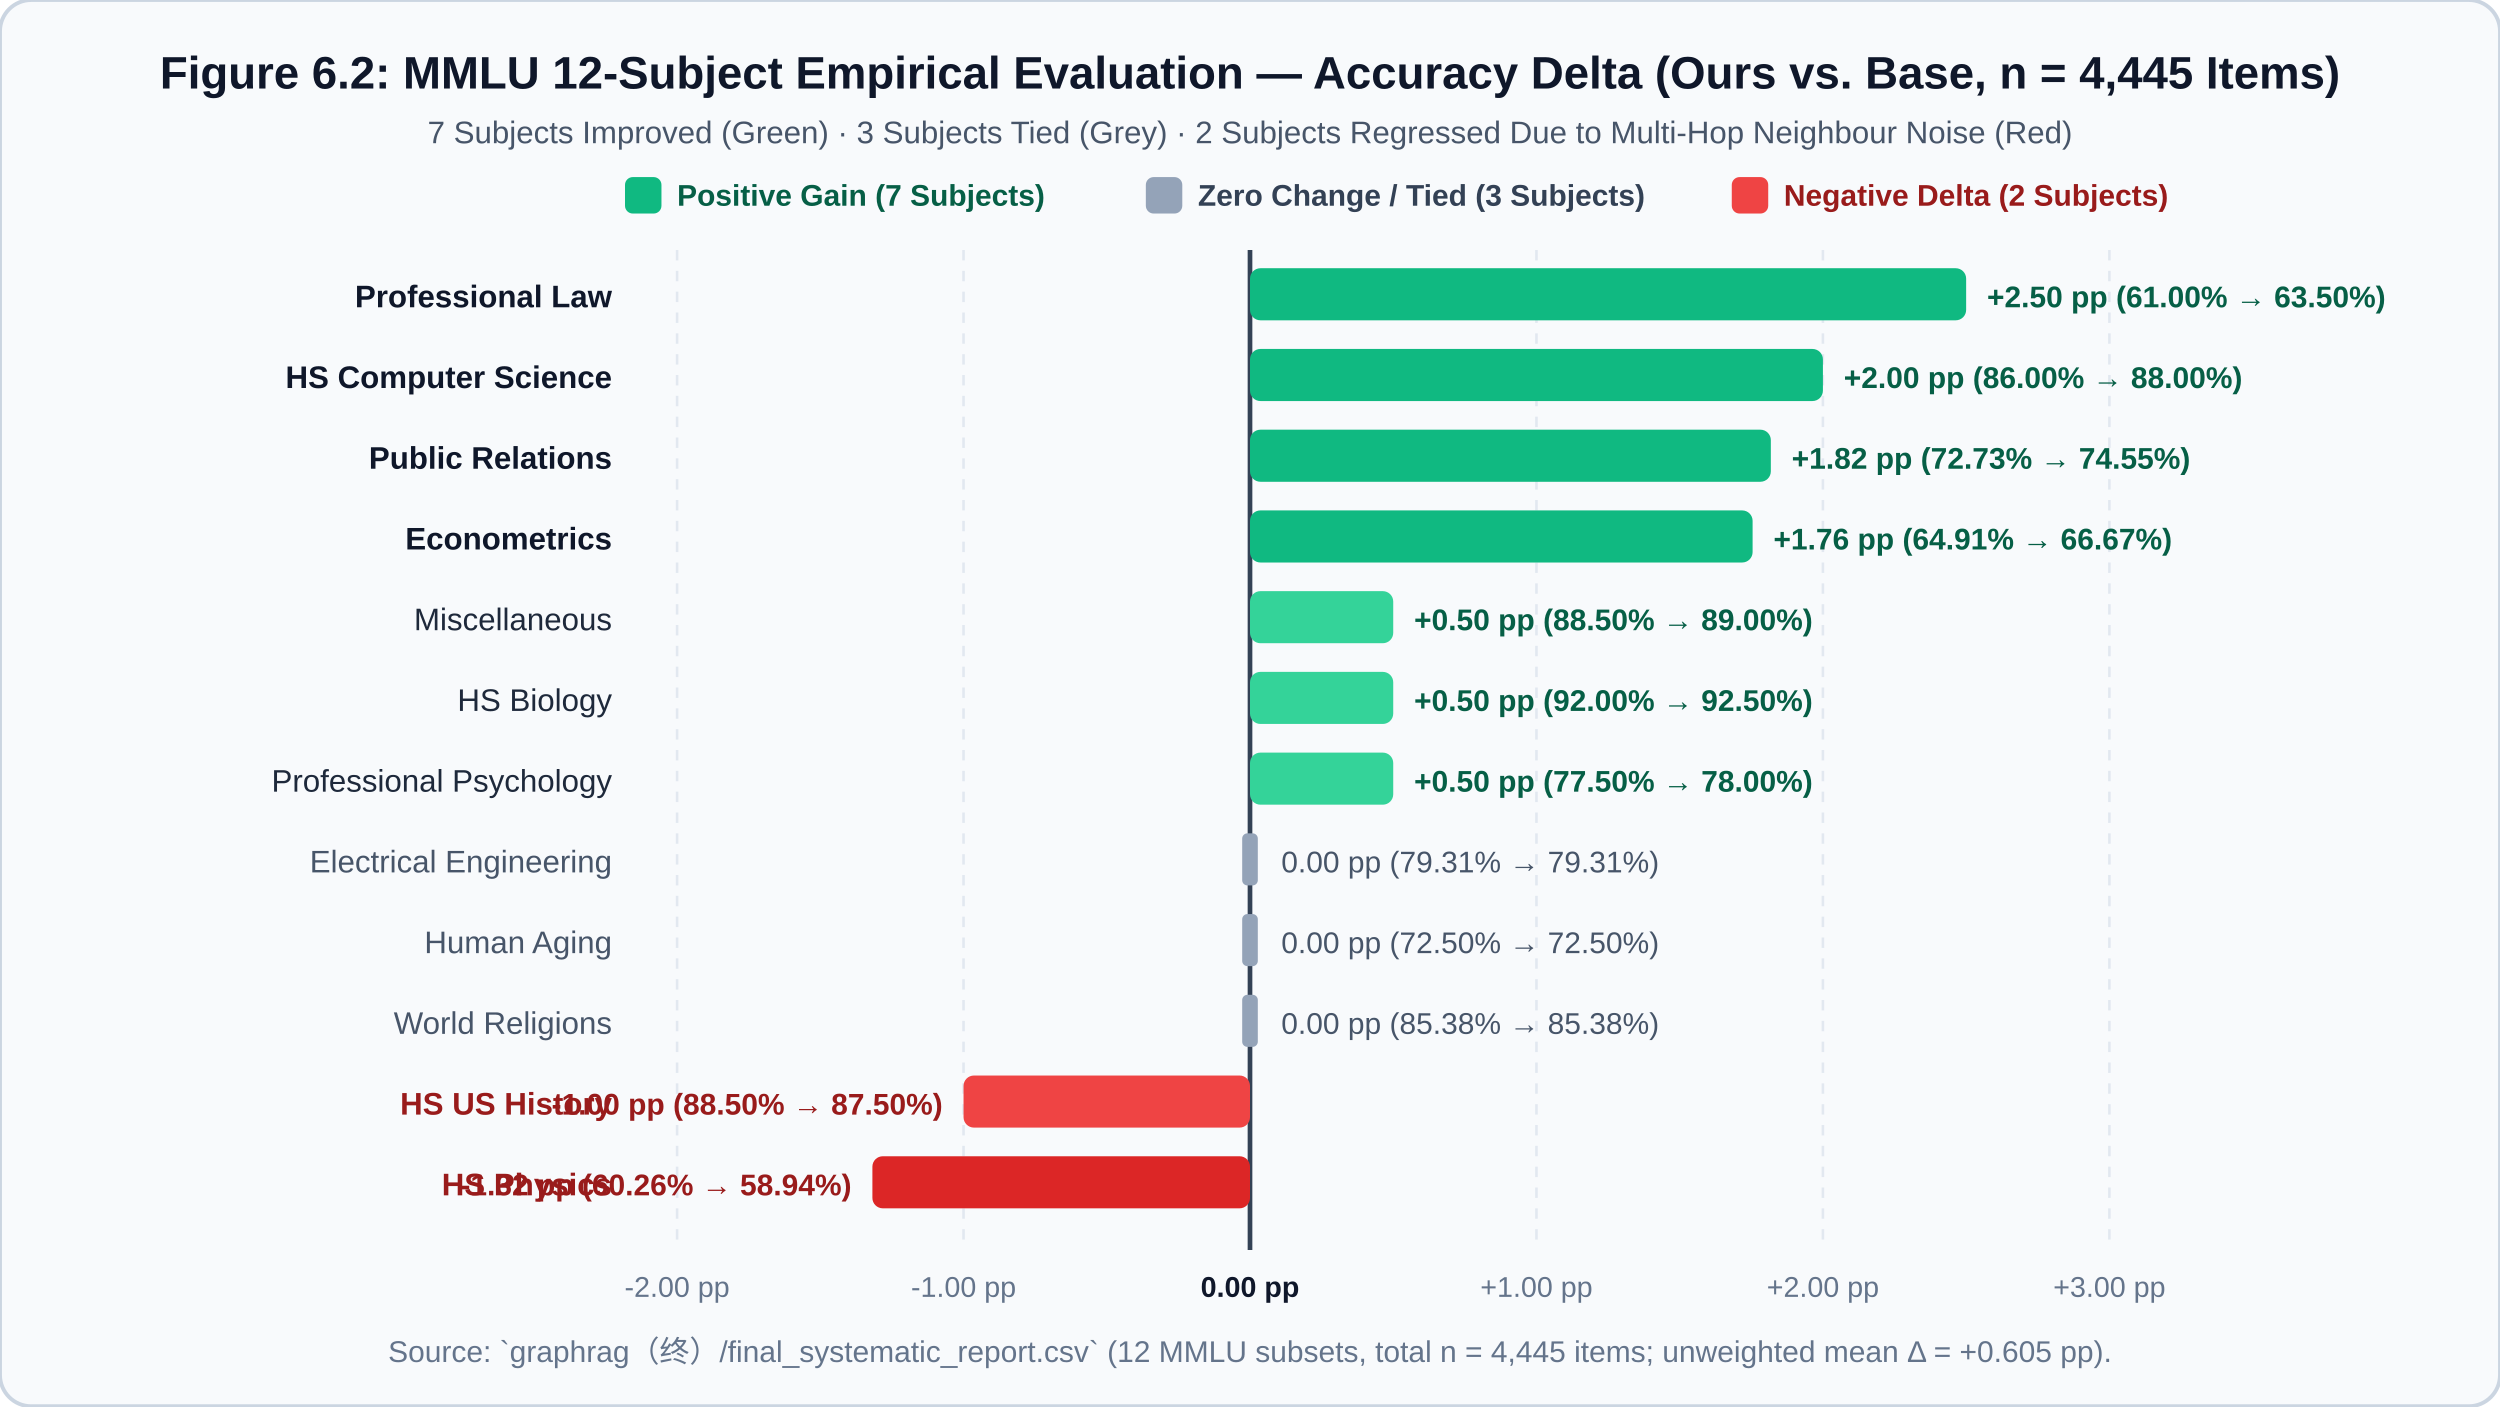
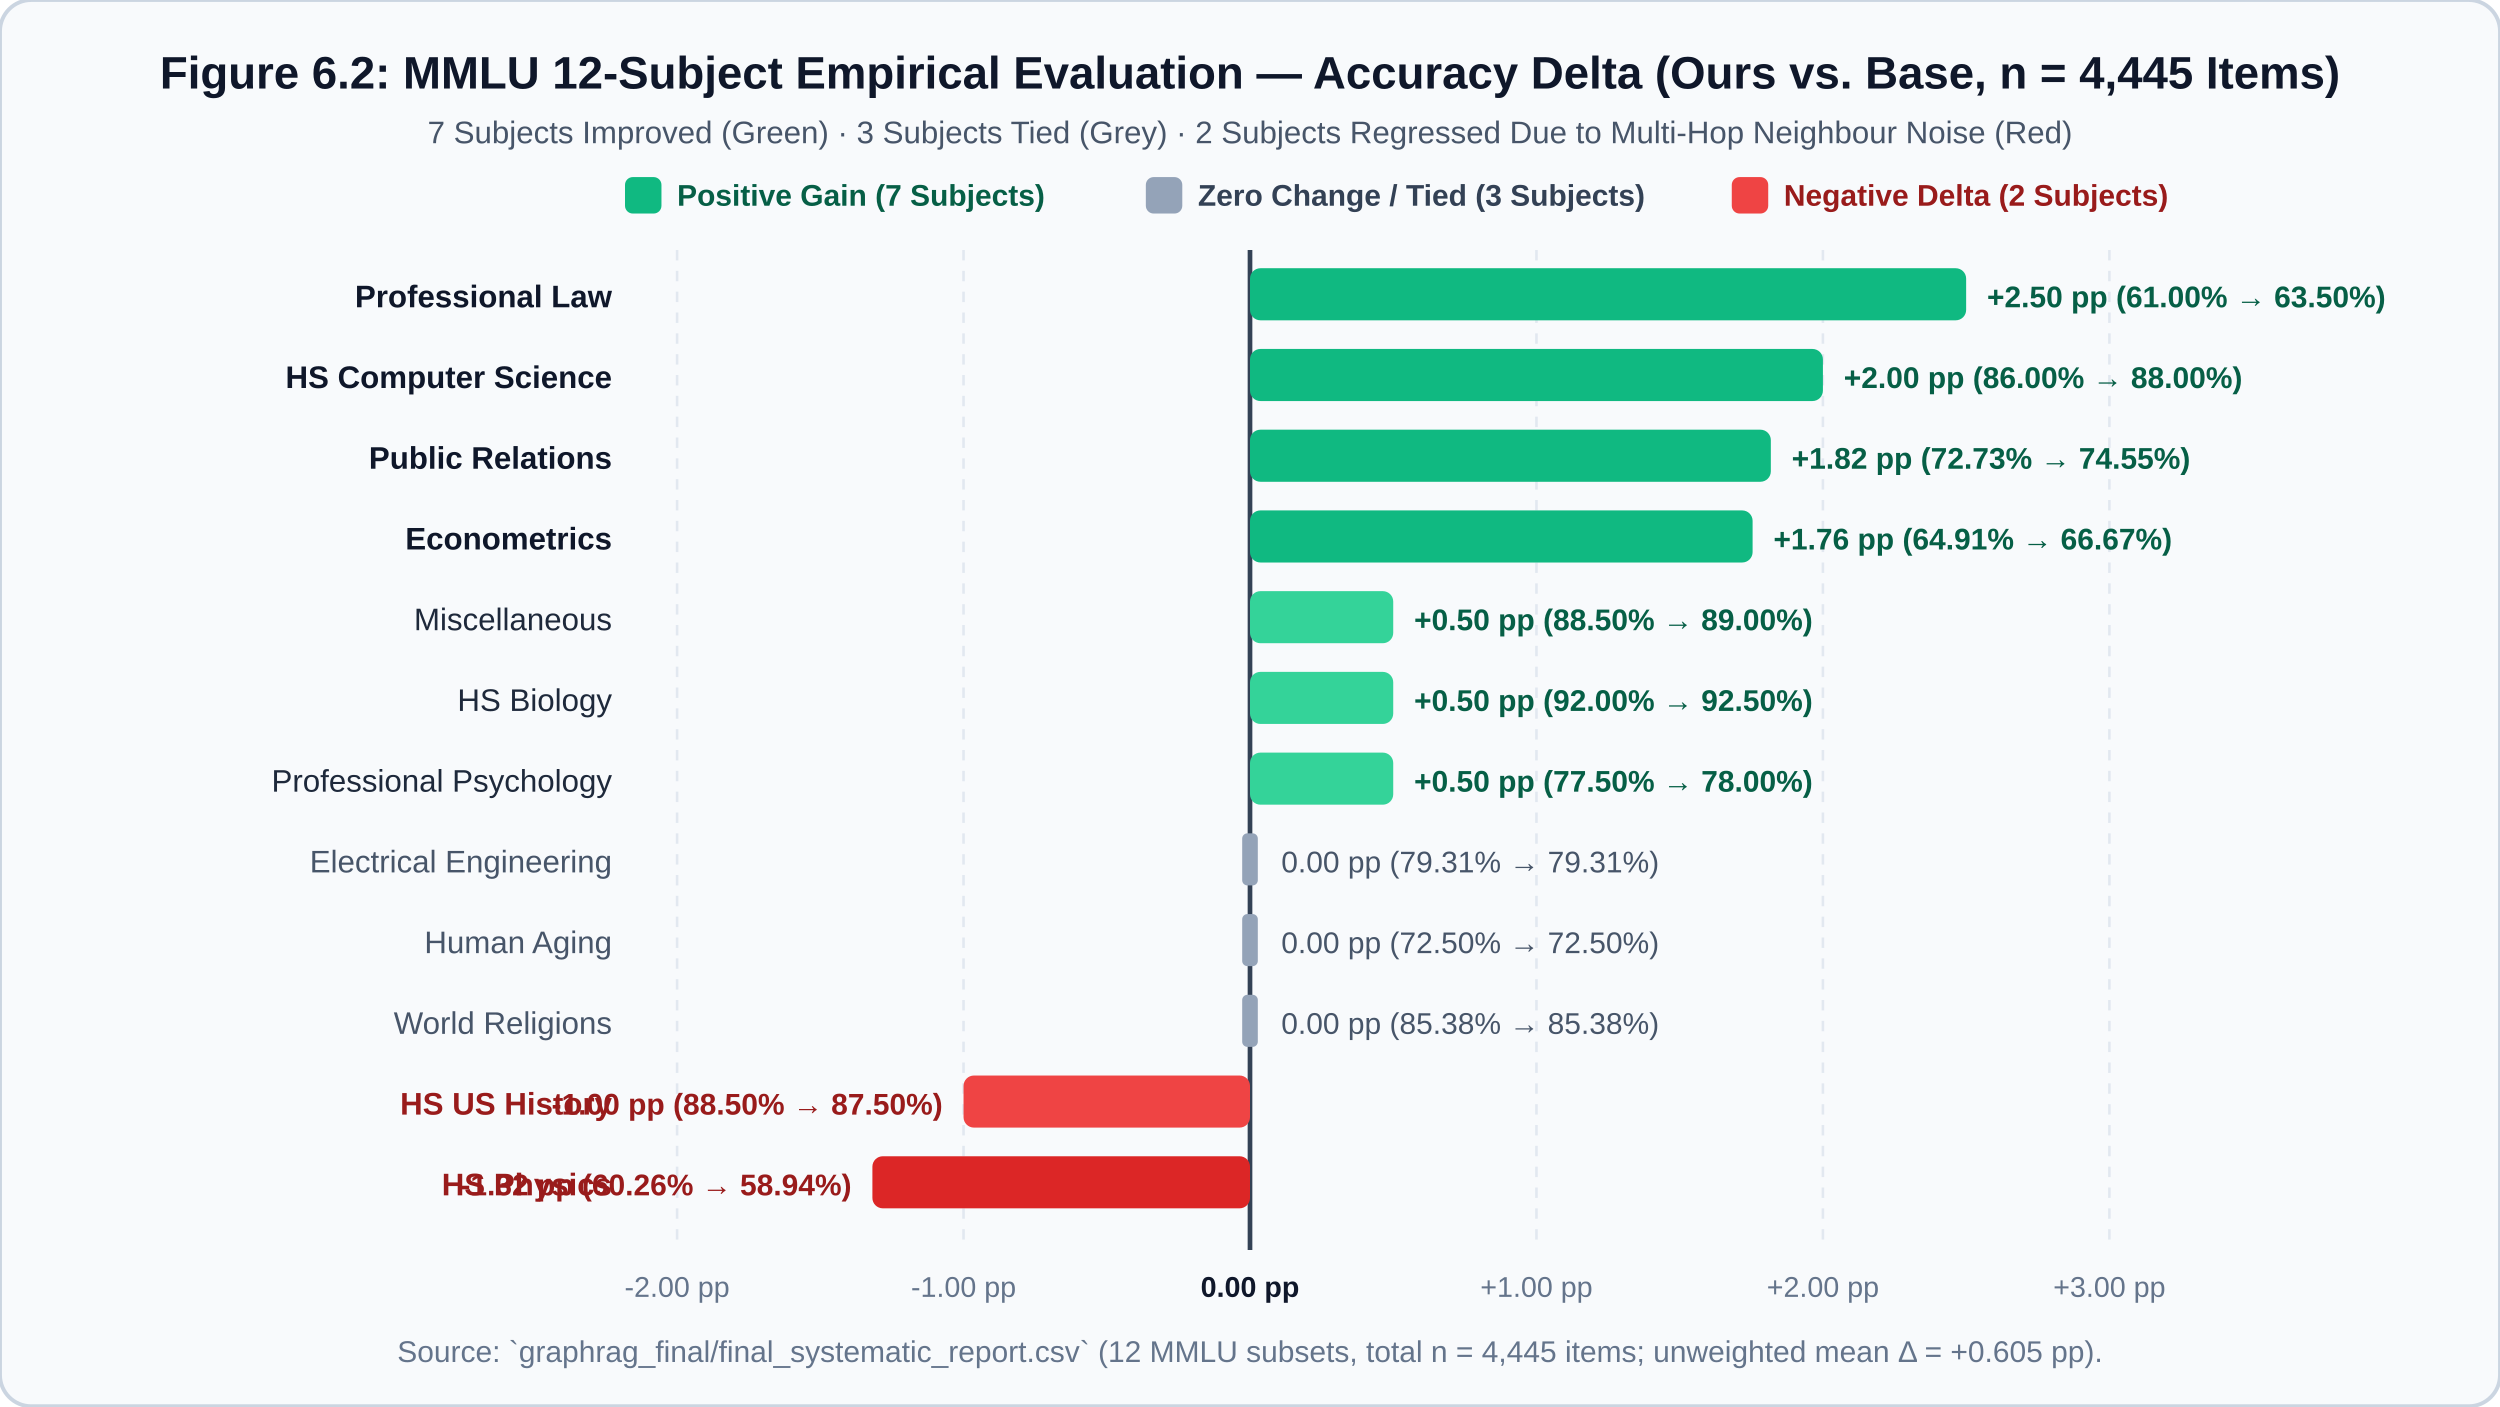
<svg xmlns="http://www.w3.org/2000/svg" viewBox="0 0 960 540" width="960" height="540" font-family="Segoe UI, Arial, sans-serif">
  <rect width="960" height="540" rx="12" fill="#F8FAFC" stroke="#CBD5E1" stroke-width="1.5" />
  <text x="480" y="34" text-anchor="middle" font-size="17.5" font-weight="700" fill="#0F172A">
    Figure 6.2: MMLU 12-Subject Empirical Evaluation — Accuracy Delta (Ours vs. Base, n = 4,445 Items)
  </text>
  <text x="480" y="55" text-anchor="middle" font-size="12" fill="#475569">
    7 Subjects Improved (Green) · 3 Subjects Tied (Grey) · 2 Subjects Regressed Due to Multi-Hop Neighbour Noise (Red)
  </text>
  <rect x="240" y="68" width="14" height="14" rx="3" fill="#10B981" />
  <text x="260" y="79" font-size="11.5" font-weight="600" fill="#065F46">Positive Gain (7 Subjects)</text>
  <rect x="440" y="68" width="14" height="14" rx="3" fill="#94A3B8" />
  <text x="460" y="79" font-size="11.5" font-weight="600" fill="#334155">Zero Change / Tied (3 Subjects)</text>
  <rect x="665" y="68" width="14" height="14" rx="3" fill="#EF4444" />
  <text x="685" y="79" font-size="11.5" font-weight="600" fill="#991B1B">Negative Delta (2 Subjects)</text>
  <line x1="260" y1="96" x2="260" y2="480" stroke="#E2E8F0" stroke-dasharray="4,4" />
  <line x1="370" y1="96" x2="370" y2="480" stroke="#E2E8F0" stroke-dasharray="4,4" />
  <line x1="480" y1="96" x2="480" y2="480" stroke="#334155" stroke-width="1.8" />
  <line x1="590" y1="96" x2="590" y2="480" stroke="#E2E8F0" stroke-dasharray="4,4" />
  <line x1="700" y1="96" x2="700" y2="480" stroke="#E2E8F0" stroke-dasharray="4,4" />
  <line x1="810" y1="96" x2="810" y2="480" stroke="#E2E8F0" stroke-dasharray="4,4" />
  <text x="260" y="498" text-anchor="middle" font-size="11" fill="#64748B">-2.00 pp</text>
  <text x="370" y="498" text-anchor="middle" font-size="11" fill="#64748B">-1.00 pp</text>
  <text x="480" y="498" text-anchor="middle" font-size="11" font-weight="700" fill="#0F172A">0.00 pp</text>
  <text x="590" y="498" text-anchor="middle" font-size="11" fill="#64748B">+1.00 pp</text>
  <text x="700" y="498" text-anchor="middle" font-size="11" fill="#64748B">+2.00 pp</text>
  <text x="810" y="498" text-anchor="middle" font-size="11" fill="#64748B">+3.00 pp</text>
  <text x="235" y="118" text-anchor="end" font-size="12" font-weight="600" fill="#0F172A">Professional Law</text>
  <rect x="480" y="103" width="275" height="20" rx="4" fill="#10B981" />
  <text x="763" y="118" font-size="11.5" font-weight="700" fill="#065F46">+2.50 pp (61.00% → 63.50%)</text>
  <text x="235" y="149" text-anchor="end" font-size="12" font-weight="600" fill="#0F172A">HS Computer Science</text>
  <rect x="480" y="134" width="220" height="20" rx="4" fill="#10B981" />
  <text x="708" y="149" font-size="11.5" font-weight="700" fill="#065F46">+2.00 pp (86.00% → 88.00%)</text>
  <text x="235" y="180" text-anchor="end" font-size="12" font-weight="600" fill="#0F172A">Public Relations</text>
  <rect x="480" y="165" width="200" height="20" rx="4" fill="#10B981" />
  <text x="688" y="180" font-size="11.5" font-weight="700" fill="#065F46">+1.82 pp (72.73% → 74.55%)</text>
  <text x="235" y="211" text-anchor="end" font-size="12" font-weight="600" fill="#0F172A">Econometrics</text>
  <rect x="480" y="196" width="193" height="20" rx="4" fill="#10B981" />
  <text x="681" y="211" font-size="11.5" font-weight="700" fill="#065F46">+1.76 pp (64.91% → 66.67%)</text>
  <text x="235" y="242" text-anchor="end" font-size="12" fill="#1E293B">Miscellaneous</text>
  <rect x="480" y="227" width="55" height="20" rx="4" fill="#34D399" />
  <text x="543" y="242" font-size="11.5" font-weight="600" fill="#065F46">+0.50 pp (88.50% → 89.00%)</text>
  <text x="235" y="273" text-anchor="end" font-size="12" fill="#1E293B">HS Biology</text>
  <rect x="480" y="258" width="55" height="20" rx="4" fill="#34D399" />
  <text x="543" y="273" font-size="11.5" font-weight="600" fill="#065F46">+0.50 pp (92.00% → 92.50%)</text>
  <text x="235" y="304" text-anchor="end" font-size="12" fill="#1E293B">Professional Psychology</text>
  <rect x="480" y="289" width="55" height="20" rx="4" fill="#34D399" />
  <text x="543" y="304" font-size="11.5" font-weight="600" fill="#065F46">+0.50 pp (77.50% → 78.00%)</text>
  <text x="235" y="335" text-anchor="end" font-size="12" fill="#475569">Electrical Engineering</text>
  <rect x="477" y="320" width="6" height="20" rx="2" fill="#94A3B8" />
  <text x="492" y="335" font-size="11.5" fill="#475569">0.00 pp (79.31% → 79.31%)</text>
  <text x="235" y="366" text-anchor="end" font-size="12" fill="#475569">Human Aging</text>
  <rect x="477" y="351" width="6" height="20" rx="2" fill="#94A3B8" />
  <text x="492" y="366" font-size="11.5" fill="#475569">0.00 pp (72.50% → 72.50%)</text>
  <text x="235" y="397" text-anchor="end" font-size="12" fill="#475569">World Religions</text>
  <rect x="477" y="382" width="6" height="20" rx="2" fill="#94A3B8" />
  <text x="492" y="397" font-size="11.5" fill="#475569">0.00 pp (85.38% → 85.38%)</text>
  <text x="235" y="428" text-anchor="end" font-size="12" font-weight="600" fill="#991B1B">HS US History</text>
  <rect x="370" y="413" width="110" height="20" rx="4" fill="#EF4444" />
  <text x="362" y="428" text-anchor="end" font-size="11.5" font-weight="700" fill="#991B1B">-1.00 pp (88.50% → 87.50%)</text>
  <text x="235" y="459" text-anchor="end" font-size="12" font-weight="600" fill="#991B1B">HS Physics</text>
  <rect x="335" y="444" width="145" height="20" rx="4" fill="#DC2626" />
  <text x="327" y="459" text-anchor="end" font-size="11.5" font-weight="700" fill="#991B1B">-1.32 pp (60.26% → 58.94%)</text>
  <text x="480" y="523" text-anchor="middle" font-size="11.5" fill="#64748B">
-     Source: `graphrag（终）/final_systematic_report.csv` (12 MMLU subsets, total n = 4,445 items; unweighted mean Δ = +0.605 pp).
+     Source: `graphrag_final/final_systematic_report.csv` (12 MMLU subsets, total n = 4,445 items; unweighted mean Δ = +0.605 pp).
  </text>
</svg>
